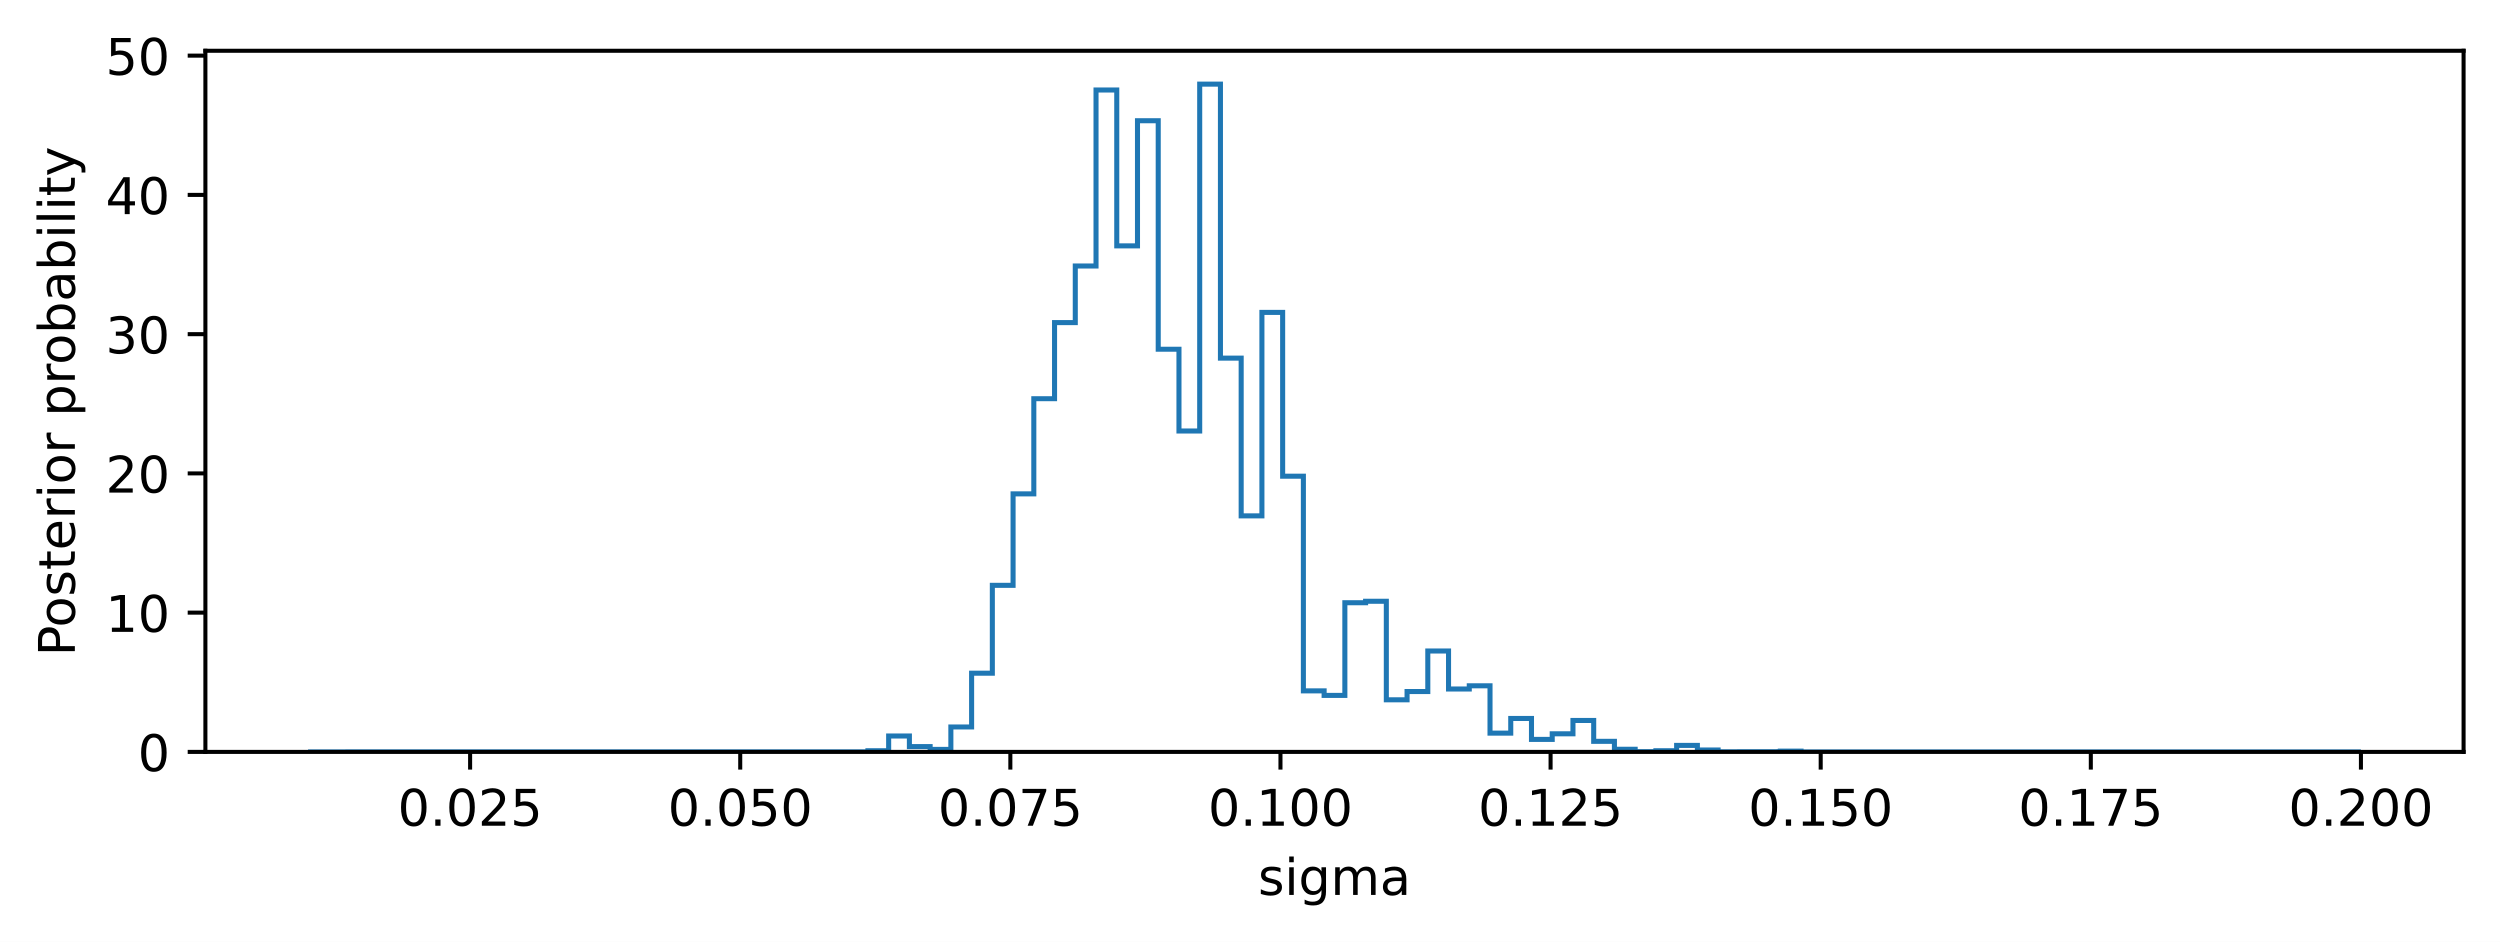
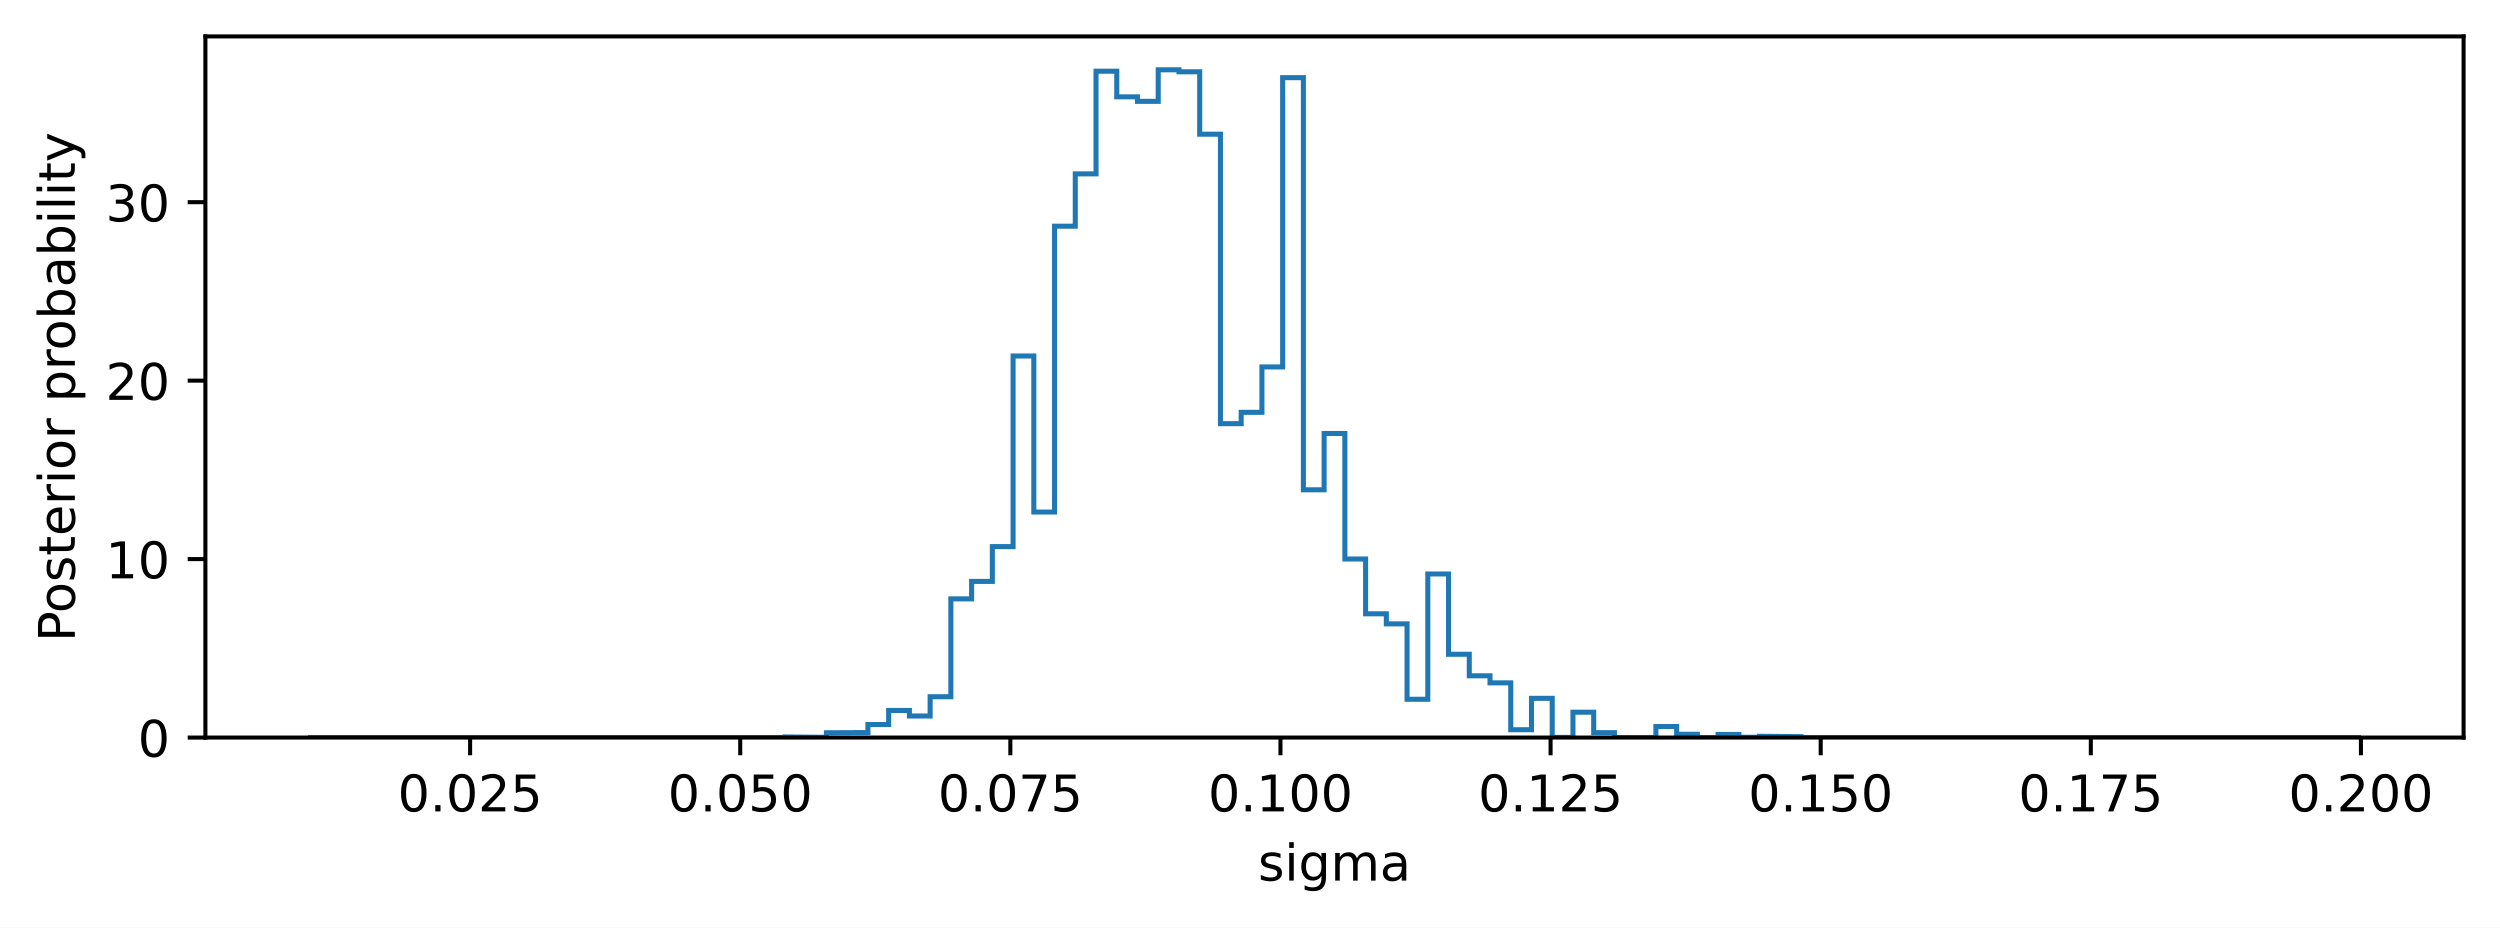
- <svg xmlns="http://www.w3.org/2000/svg" xmlns:xlink="http://www.w3.org/1999/xlink" height="186.192pt" version="1.1" viewBox="0 0 494.203 186.192" width="494.203pt">
+ <svg xmlns="http://www.w3.org/2000/svg" xmlns:xlink="http://www.w3.org/1999/xlink" height="183.356pt" version="1.1" viewBox="0 0 494.203 183.356" width="494.203pt">
  <defs>
    <style type="text/css">*{stroke-linecap:butt;stroke-linejoin:round;}</style>
  </defs>
  <g id="figure_1">
    <g id="patch_1">
-       <path d="M 0 186.192  L 494.203 186.192  L 494.203 0  L 0 0  z " style="fill:#ffffff;" />
+       <path d="M 0 183.356  L 494.203 183.356  L 494.203 0  L 0 0  z " style="fill:#ffffff;" />
    </g>
    <g id="axes_1">
      <g id="patch_2">
-         <path d="M 40.603 148.636  L 487.003 148.636  L 487.003 10.036  L 40.603 10.036  z " style="fill:#ffffff;" />
+         <path d="M 40.603 145.8  L 487.003 145.8  L 487.003 7.2  L 40.603 7.2  z " style="fill:#ffffff;" />
      </g>
      <g id="matplotlib.axis_1">
        <g id="xtick_1">
          <g id="line2d_1">
            <defs>
-               <path d="M 0 0  L 0 3.5  " id="m5c77fb32e3" style="stroke:#000000;stroke-width:0.8;" />
-             </defs>
-             <g>
-               <use style="stroke:#000000;stroke-width:0.8;" x="92.932" xlink:href="#m5c77fb32e3" y="148.636" />
+               <path d="M 0 0  L 0 3.5  " id="m4b436d9cfd" style="stroke:#000000;stroke-width:0.8;" />
+             </defs>
+             <g>
+               <use style="stroke:#000000;stroke-width:0.8;" x="92.932" xlink:href="#m4b436d9cfd" y="145.8" />
            </g>
          </g>
          <g id="text_1">
-             <g transform="translate(78.61825 163.2345)scale(0.1 -0.1)">
+             <g transform="translate(78.61825 160.3984)scale(0.1 -0.1)">
              <defs>
                <path d="M 31.781 66.406  Q 24.172 66.406 20.328 58.906  Q 16.5 51.422 16.5 36.375  Q 16.5 21.391 20.328 13.891  Q 24.172 6.391 31.781 6.391  Q 39.453 6.391 43.281 13.891  Q 47.125 21.391 47.125 36.375  Q 47.125 51.422 43.281 58.906  Q 39.453 66.406 31.781 66.406  z M 31.781 74.219  Q 44.047 74.219 50.516 64.516  Q 56.984 54.828 56.984 36.375  Q 56.984 17.969 50.516 8.266  Q 44.047 -1.422 31.781 -1.422  Q 19.531 -1.422 13.062 8.266  Q 6.594 17.969 6.594 36.375  Q 6.594 54.828 13.062 64.516  Q 19.531 74.219 31.781 74.219  z " id="DejaVuSans-48" />
                <path d="M 10.688 12.406  L 21 12.406  L 21 0  L 10.688 0  z " id="DejaVuSans-46" />
                <path d="M 19.188 8.297  L 53.609 8.297  L 53.609 0  L 7.328 0  L 7.328 8.297  Q 12.938 14.109 22.625 23.891  Q 32.328 33.688 34.812 36.531  Q 39.547 41.844 41.422 45.531  Q 43.312 49.219 43.312 52.781  Q 43.312 58.594 39.234 62.25  Q 35.156 65.922 28.609 65.922  Q 23.969 65.922 18.812 64.312  Q 13.672 62.703 7.812 59.422  L 7.812 69.391  Q 13.766 71.781 18.938 73  Q 24.125 74.219 28.422 74.219  Q 39.75 74.219 46.484 68.547  Q 53.219 62.891 53.219 53.422  Q 53.219 48.922 51.531 44.891  Q 49.859 40.875 45.406 35.406  Q 44.188 33.984 37.641 27.219  Q 31.109 20.453 19.188 8.297  z " id="DejaVuSans-50" />
                <path d="M 10.797 72.906  L 49.516 72.906  L 49.516 64.594  L 19.828 64.594  L 19.828 46.734  Q 21.969 47.469 24.109 47.828  Q 26.266 48.188 28.422 48.188  Q 40.625 48.188 47.75 41.5  Q 54.891 34.812 54.891 23.391  Q 54.891 11.625 47.562 5.094  Q 40.234 -1.422 26.906 -1.422  Q 22.312 -1.422 17.547 -0.641  Q 12.797 0.141 7.719 1.703  L 7.719 11.625  Q 12.109 9.234 16.797 8.062  Q 21.484 6.891 26.703 6.891  Q 35.156 6.891 40.078 11.328  Q 45.016 15.766 45.016 23.391  Q 45.016 31 40.078 35.438  Q 35.156 39.891 26.703 39.891  Q 22.75 39.891 18.812 39.016  Q 14.891 38.141 10.797 36.281  z " id="DejaVuSans-53" />
              </defs>
              <use xlink:href="#DejaVuSans-48" />
              <use x="63.623" xlink:href="#DejaVuSans-46" />
              <use x="95.41" xlink:href="#DejaVuSans-48" />
              <use x="159.033" xlink:href="#DejaVuSans-50" />
              <use x="222.656" xlink:href="#DejaVuSans-53" />
            </g>
          </g>
        </g>
        <g id="xtick_2">
          <g id="line2d_2">
            <g>
-               <use style="stroke:#000000;stroke-width:0.8;" x="146.329" xlink:href="#m5c77fb32e3" y="148.636" />
+               <use style="stroke:#000000;stroke-width:0.8;" x="146.329" xlink:href="#m4b436d9cfd" y="145.8" />
            </g>
          </g>
          <g id="text_2">
-             <g transform="translate(132.0154 163.2345)scale(0.1 -0.1)">
+             <g transform="translate(132.0154 160.3984)scale(0.1 -0.1)">
              <use xlink:href="#DejaVuSans-48" />
              <use x="63.623" xlink:href="#DejaVuSans-46" />
              <use x="95.41" xlink:href="#DejaVuSans-48" />
              <use x="159.033" xlink:href="#DejaVuSans-53" />
              <use x="222.656" xlink:href="#DejaVuSans-48" />
            </g>
          </g>
        </g>
        <g id="xtick_3">
          <g id="line2d_3">
            <g>
-               <use style="stroke:#000000;stroke-width:0.8;" x="199.727" xlink:href="#m5c77fb32e3" y="148.636" />
+               <use style="stroke:#000000;stroke-width:0.8;" x="199.727" xlink:href="#m4b436d9cfd" y="145.8" />
            </g>
          </g>
          <g id="text_3">
-             <g transform="translate(185.4125 163.2345)scale(0.1 -0.1)">
+             <g transform="translate(185.4125 160.3984)scale(0.1 -0.1)">
              <defs>
                <path d="M 8.203 72.906  L 55.078 72.906  L 55.078 68.703  L 28.609 0  L 18.312 0  L 43.219 64.594  L 8.203 64.594  z " id="DejaVuSans-55" />
              </defs>
              <use xlink:href="#DejaVuSans-48" />
              <use x="63.623" xlink:href="#DejaVuSans-46" />
              <use x="95.41" xlink:href="#DejaVuSans-48" />
              <use x="159.033" xlink:href="#DejaVuSans-55" />
              <use x="222.656" xlink:href="#DejaVuSans-53" />
            </g>
          </g>
        </g>
        <g id="xtick_4">
          <g id="line2d_4">
            <g>
-               <use style="stroke:#000000;stroke-width:0.8;" x="253.124" xlink:href="#m5c77fb32e3" y="148.636" />
+               <use style="stroke:#000000;stroke-width:0.8;" x="253.124" xlink:href="#m4b436d9cfd" y="145.8" />
            </g>
          </g>
          <g id="text_4">
-             <g transform="translate(238.8096 163.2345)scale(0.1 -0.1)">
+             <g transform="translate(238.8096 160.3984)scale(0.1 -0.1)">
              <defs>
                <path d="M 12.406 8.297  L 28.516 8.297  L 28.516 63.922  L 10.984 60.406  L 10.984 69.391  L 28.422 72.906  L 38.281 72.906  L 38.281 8.297  L 54.391 8.297  L 54.391 0  L 12.406 0  z " id="DejaVuSans-49" />
              </defs>
              <use xlink:href="#DejaVuSans-48" />
              <use x="63.623" xlink:href="#DejaVuSans-46" />
              <use x="95.41" xlink:href="#DejaVuSans-49" />
              <use x="159.033" xlink:href="#DejaVuSans-48" />
              <use x="222.656" xlink:href="#DejaVuSans-48" />
            </g>
          </g>
        </g>
        <g id="xtick_5">
          <g id="line2d_5">
            <g>
-               <use style="stroke:#000000;stroke-width:0.8;" x="306.521" xlink:href="#m5c77fb32e3" y="148.636" />
+               <use style="stroke:#000000;stroke-width:0.8;" x="306.521" xlink:href="#m4b436d9cfd" y="145.8" />
            </g>
          </g>
          <g id="text_5">
-             <g transform="translate(292.2068 163.2345)scale(0.1 -0.1)">
+             <g transform="translate(292.2068 160.3984)scale(0.1 -0.1)">
              <use xlink:href="#DejaVuSans-48" />
              <use x="63.623" xlink:href="#DejaVuSans-46" />
              <use x="95.41" xlink:href="#DejaVuSans-49" />
              <use x="159.033" xlink:href="#DejaVuSans-50" />
              <use x="222.656" xlink:href="#DejaVuSans-53" />
            </g>
          </g>
        </g>
        <g id="xtick_6">
          <g id="line2d_6">
            <g>
-               <use style="stroke:#000000;stroke-width:0.8;" x="359.918" xlink:href="#m5c77fb32e3" y="148.636" />
+               <use style="stroke:#000000;stroke-width:0.8;" x="359.918" xlink:href="#m4b436d9cfd" y="145.8" />
            </g>
          </g>
          <g id="text_6">
-             <g transform="translate(345.6039 163.2345)scale(0.1 -0.1)">
+             <g transform="translate(345.6039 160.3984)scale(0.1 -0.1)">
              <use xlink:href="#DejaVuSans-48" />
              <use x="63.623" xlink:href="#DejaVuSans-46" />
              <use x="95.41" xlink:href="#DejaVuSans-49" />
              <use x="159.033" xlink:href="#DejaVuSans-53" />
              <use x="222.656" xlink:href="#DejaVuSans-48" />
            </g>
          </g>
        </g>
        <g id="xtick_7">
          <g id="line2d_7">
            <g>
-               <use style="stroke:#000000;stroke-width:0.8;" x="413.315" xlink:href="#m5c77fb32e3" y="148.636" />
+               <use style="stroke:#000000;stroke-width:0.8;" x="413.315" xlink:href="#m4b436d9cfd" y="145.8" />
            </g>
          </g>
          <g id="text_7">
-             <g transform="translate(399.001 163.2345)scale(0.1 -0.1)">
+             <g transform="translate(399.001 160.3984)scale(0.1 -0.1)">
              <use xlink:href="#DejaVuSans-48" />
              <use x="63.623" xlink:href="#DejaVuSans-46" />
              <use x="95.41" xlink:href="#DejaVuSans-49" />
              <use x="159.033" xlink:href="#DejaVuSans-55" />
              <use x="222.656" xlink:href="#DejaVuSans-53" />
            </g>
          </g>
        </g>
        <g id="xtick_8">
          <g id="line2d_8">
            <g>
-               <use style="stroke:#000000;stroke-width:0.8;" x="466.712" xlink:href="#m5c77fb32e3" y="148.636" />
+               <use style="stroke:#000000;stroke-width:0.8;" x="466.712" xlink:href="#m4b436d9cfd" y="145.8" />
            </g>
          </g>
          <g id="text_8">
-             <g transform="translate(452.3982 163.2345)scale(0.1 -0.1)">
+             <g transform="translate(452.3982 160.3984)scale(0.1 -0.1)">
              <use xlink:href="#DejaVuSans-48" />
              <use x="63.623" xlink:href="#DejaVuSans-46" />
              <use x="95.41" xlink:href="#DejaVuSans-50" />
              <use x="159.033" xlink:href="#DejaVuSans-48" />
              <use x="222.656" xlink:href="#DejaVuSans-48" />
            </g>
          </g>
        </g>
        <g id="text_9">
-           <g transform="translate(248.7008 176.9126)scale(0.1 -0.1)">
+           <g transform="translate(248.7008 174.0766)scale(0.1 -0.1)">
            <defs>
              <path d="M 44.281 53.078  L 44.281 44.578  Q 40.484 46.531 36.375 47.5  Q 32.281 48.484 27.875 48.484  Q 21.188 48.484 17.844 46.438  Q 14.5 44.391 14.5 40.281  Q 14.5 37.156 16.891 35.375  Q 19.281 33.594 26.516 31.984  L 29.594 31.297  Q 39.156 29.25 43.188 25.516  Q 47.219 21.781 47.219 15.094  Q 47.219 7.469 41.188 3.016  Q 35.156 -1.422 24.609 -1.422  Q 20.219 -1.422 15.453 -0.562  Q 10.688 0.297 5.422 2  L 5.422 11.281  Q 10.406 8.688 15.234 7.391  Q 20.062 6.109 24.812 6.109  Q 31.156 6.109 34.562 8.281  Q 37.984 10.453 37.984 14.406  Q 37.984 18.062 35.516 20.016  Q 33.062 21.969 24.703 23.781  L 21.578 24.516  Q 13.234 26.266 9.516 29.906  Q 5.812 33.547 5.812 39.891  Q 5.812 47.609 11.281 51.797  Q 16.75 56 26.812 56  Q 31.781 56 36.172 55.266  Q 40.578 54.547 44.281 53.078  z " id="DejaVuSans-115" />
              <path d="M 9.422 54.688  L 18.406 54.688  L 18.406 0  L 9.422 0  z M 9.422 75.984  L 18.406 75.984  L 18.406 64.594  L 9.422 64.594  z " id="DejaVuSans-105" />
              <path d="M 45.406 27.984  Q 45.406 37.75 41.375 43.109  Q 37.359 48.484 30.078 48.484  Q 22.859 48.484 18.828 43.109  Q 14.797 37.75 14.797 27.984  Q 14.797 18.266 18.828 12.891  Q 22.859 7.516 30.078 7.516  Q 37.359 7.516 41.375 12.891  Q 45.406 18.266 45.406 27.984  z M 54.391 6.781  Q 54.391 -7.172 48.188 -13.984  Q 42 -20.797 29.203 -20.797  Q 24.469 -20.797 20.266 -20.094  Q 16.062 -19.391 12.109 -17.922  L 12.109 -9.188  Q 16.062 -11.328 19.922 -12.344  Q 23.781 -13.375 27.781 -13.375  Q 36.625 -13.375 41.016 -8.766  Q 45.406 -4.156 45.406 5.172  L 45.406 9.625  Q 42.625 4.781 38.281 2.391  Q 33.938 0 27.875 0  Q 17.828 0 11.672 7.656  Q 5.516 15.328 5.516 27.984  Q 5.516 40.672 11.672 48.328  Q 17.828 56 27.875 56  Q 33.938 56 38.281 53.609  Q 42.625 51.219 45.406 46.391  L 45.406 54.688  L 54.391 54.688  z " id="DejaVuSans-103" />
              <path d="M 52 44.188  Q 55.375 50.25 60.062 53.125  Q 64.75 56 71.094 56  Q 79.641 56 84.281 50.016  Q 88.922 44.047 88.922 33.016  L 88.922 0  L 79.891 0  L 79.891 32.719  Q 79.891 40.578 77.094 44.375  Q 74.312 48.188 68.609 48.188  Q 61.625 48.188 57.562 43.547  Q 53.516 38.922 53.516 30.906  L 53.516 0  L 44.484 0  L 44.484 32.719  Q 44.484 40.625 41.703 44.406  Q 38.922 48.188 33.109 48.188  Q 26.219 48.188 22.156 43.531  Q 18.109 38.875 18.109 30.906  L 18.109 0  L 9.078 0  L 9.078 54.688  L 18.109 54.688  L 18.109 46.188  Q 21.188 51.219 25.484 53.609  Q 29.781 56 35.688 56  Q 41.656 56 45.828 52.969  Q 50 49.953 52 44.188  z " id="DejaVuSans-109" />
              <path d="M 34.281 27.484  Q 23.391 27.484 19.188 25  Q 14.984 22.516 14.984 16.5  Q 14.984 11.719 18.141 8.906  Q 21.297 6.109 26.703 6.109  Q 34.188 6.109 38.703 11.406  Q 43.219 16.703 43.219 25.484  L 43.219 27.484  z M 52.203 31.203  L 52.203 0  L 43.219 0  L 43.219 8.297  Q 40.141 3.328 35.547 0.953  Q 30.953 -1.422 24.312 -1.422  Q 15.922 -1.422 10.953 3.297  Q 6 8.016 6 15.922  Q 6 25.141 12.172 29.828  Q 18.359 34.516 30.609 34.516  L 43.219 34.516  L 43.219 35.406  Q 43.219 41.609 39.141 45  Q 35.062 48.391 27.688 48.391  Q 23 48.391 18.547 47.266  Q 14.109 46.141 10.016 43.891  L 10.016 52.203  Q 14.938 54.109 19.578 55.047  Q 24.219 56 28.609 56  Q 40.484 56 46.344 49.844  Q 52.203 43.703 52.203 31.203  z " id="DejaVuSans-97" />
            </defs>
            <use xlink:href="#DejaVuSans-115" />
            <use x="52.1" xlink:href="#DejaVuSans-105" />
            <use x="79.883" xlink:href="#DejaVuSans-103" />
            <use x="143.359" xlink:href="#DejaVuSans-109" />
            <use x="240.771" xlink:href="#DejaVuSans-97" />
          </g>
        </g>
      </g>
      <g id="matplotlib.axis_2">
        <g id="ytick_1">
          <g id="line2d_9">
            <defs>
-               <path d="M 0 0  L -3.5 0  " id="mf9fe8417e4" style="stroke:#000000;stroke-width:0.8;" />
-             </defs>
-             <g>
-               <use style="stroke:#000000;stroke-width:0.8;" x="40.603" xlink:href="#mf9fe8417e4" y="148.636" />
+               <path d="M 0 0  L -3.5 0  " id="medf07f87d4" style="stroke:#000000;stroke-width:0.8;" />
+             </defs>
+             <g>
+               <use style="stroke:#000000;stroke-width:0.8;" x="40.603" xlink:href="#medf07f87d4" y="145.8" />
            </g>
          </g>
          <g id="text_10">
-             <g transform="translate(27.24063 152.4353)scale(0.1 -0.1)">
+             <g transform="translate(27.24063 149.5992)scale(0.1 -0.1)">
              <use xlink:href="#DejaVuSans-48" />
            </g>
          </g>
        </g>
        <g id="ytick_2">
          <g id="line2d_10">
            <g>
-               <use style="stroke:#000000;stroke-width:0.8;" x="40.603" xlink:href="#mf9fe8417e4" y="121.109" />
+               <use style="stroke:#000000;stroke-width:0.8;" x="40.603" xlink:href="#medf07f87d4" y="110.522" />
            </g>
          </g>
          <g id="text_11">
-             <g transform="translate(20.87813 124.9079)scale(0.1 -0.1)">
+             <g transform="translate(20.87813 114.3209)scale(0.1 -0.1)">
              <use xlink:href="#DejaVuSans-49" />
              <use x="63.623" xlink:href="#DejaVuSans-48" />
            </g>
          </g>
        </g>
        <g id="ytick_3">
          <g id="line2d_11">
            <g>
-               <use style="stroke:#000000;stroke-width:0.8;" x="40.603" xlink:href="#mf9fe8417e4" y="93.581" />
+               <use style="stroke:#000000;stroke-width:0.8;" x="40.603" xlink:href="#medf07f87d4" y="75.243" />
            </g>
          </g>
          <g id="text_12">
-             <g transform="translate(20.87813 97.38054)scale(0.1 -0.1)">
+             <g transform="translate(20.87813 79.04263)scale(0.1 -0.1)">
              <use xlink:href="#DejaVuSans-50" />
              <use x="63.623" xlink:href="#DejaVuSans-48" />
            </g>
          </g>
        </g>
        <g id="ytick_4">
          <g id="line2d_12">
            <g>
-               <use style="stroke:#000000;stroke-width:0.8;" x="40.603" xlink:href="#mf9fe8417e4" y="66.054" />
+               <use style="stroke:#000000;stroke-width:0.8;" x="40.603" xlink:href="#medf07f87d4" y="39.965" />
            </g>
          </g>
          <g id="text_13">
-             <g transform="translate(20.87813 69.85318)scale(0.1 -0.1)">
+             <g transform="translate(20.87813 43.76434)scale(0.1 -0.1)">
              <defs>
                <path d="M 40.578 39.312  Q 47.656 37.797 51.625 33  Q 55.609 28.219 55.609 21.188  Q 55.609 10.406 48.188 4.484  Q 40.766 -1.422 27.094 -1.422  Q 22.516 -1.422 17.656 -0.516  Q 12.797 0.391 7.625 2.203  L 7.625 11.719  Q 11.719 9.328 16.594 8.109  Q 21.484 6.891 26.812 6.891  Q 36.078 6.891 40.938 10.547  Q 45.797 14.203 45.797 21.188  Q 45.797 27.641 41.281 31.266  Q 36.766 34.906 28.719 34.906  L 20.219 34.906  L 20.219 43.016  L 29.109 43.016  Q 36.375 43.016 40.234 45.922  Q 44.094 48.828 44.094 54.297  Q 44.094 59.906 40.109 62.906  Q 36.141 65.922 28.719 65.922  Q 24.656 65.922 20.016 65.031  Q 15.375 64.156 9.812 62.312  L 9.812 71.094  Q 15.438 72.656 20.344 73.438  Q 25.25 74.219 29.594 74.219  Q 40.828 74.219 47.359 69.109  Q 53.906 64.016 53.906 55.328  Q 53.906 49.266 50.438 45.094  Q 46.969 40.922 40.578 39.312  z " id="DejaVuSans-51" />
              </defs>
              <use xlink:href="#DejaVuSans-51" />
              <use x="63.623" xlink:href="#DejaVuSans-48" />
            </g>
          </g>
        </g>
-         <g id="ytick_5">
-           <g id="line2d_13">
-             <g>
-               <use style="stroke:#000000;stroke-width:0.8;" x="40.603" xlink:href="#mf9fe8417e4" y="38.527" />
-             </g>
-           </g>
-           <g id="text_14">
-             <g transform="translate(20.87813 42.32581)scale(0.1 -0.1)">
-               <defs>
-                 <path d="M 37.797 64.312  L 12.891 25.391  L 37.797 25.391  z M 35.203 72.906  L 47.609 72.906  L 47.609 25.391  L 58.016 25.391  L 58.016 17.188  L 47.609 17.188  L 47.609 0  L 37.797 0  L 37.797 17.188  L 4.891 17.188  L 4.891 26.703  z " id="DejaVuSans-52" />
-               </defs>
-               <use xlink:href="#DejaVuSans-52" />
-               <use x="63.623" xlink:href="#DejaVuSans-48" />
-             </g>
-           </g>
-         </g>
-         <g id="ytick_6">
-           <g id="line2d_14">
-             <g>
-               <use style="stroke:#000000;stroke-width:0.8;" x="40.603" xlink:href="#mf9fe8417e4" y="10.999" />
-             </g>
-           </g>
-           <g id="text_15">
-             <g transform="translate(20.87813 14.79844)scale(0.1 -0.1)">
-               <use xlink:href="#DejaVuSans-53" />
-               <use x="63.623" xlink:href="#DejaVuSans-48" />
-             </g>
-           </g>
-         </g>
-         <g id="text_16">
-           <g transform="translate(14.79844 129.6947)rotate(-90)scale(0.1 -0.1)">
+         <g id="text_14">
+           <g transform="translate(14.79844 126.8586)rotate(-90)scale(0.1 -0.1)">
            <defs>
              <path d="M 19.672 64.797  L 19.672 37.406  L 32.078 37.406  Q 38.969 37.406 42.719 40.969  Q 46.484 44.531 46.484 51.125  Q 46.484 57.672 42.719 61.234  Q 38.969 64.797 32.078 64.797  z M 9.812 72.906  L 32.078 72.906  Q 44.344 72.906 50.609 67.359  Q 56.891 61.812 56.891 51.125  Q 56.891 40.328 50.609 34.812  Q 44.344 29.297 32.078 29.297  L 19.672 29.297  L 19.672 0  L 9.812 0  z " id="DejaVuSans-80" />
              <path d="M 30.609 48.391  Q 23.391 48.391 19.188 42.75  Q 14.984 37.109 14.984 27.297  Q 14.984 17.484 19.156 11.844  Q 23.344 6.203 30.609 6.203  Q 37.797 6.203 41.984 11.859  Q 46.188 17.531 46.188 27.297  Q 46.188 37.016 41.984 42.703  Q 37.797 48.391 30.609 48.391  z M 30.609 56  Q 42.328 56 49.016 48.375  Q 55.719 40.766 55.719 27.297  Q 55.719 13.875 49.016 6.219  Q 42.328 -1.422 30.609 -1.422  Q 18.844 -1.422 12.172 6.219  Q 5.516 13.875 5.516 27.297  Q 5.516 40.766 12.172 48.375  Q 18.844 56 30.609 56  z " id="DejaVuSans-111" />
              <path d="M 18.312 70.219  L 18.312 54.688  L 36.812 54.688  L 36.812 47.703  L 18.312 47.703  L 18.312 18.016  Q 18.312 11.328 20.141 9.422  Q 21.969 7.516 27.594 7.516  L 36.812 7.516  L 36.812 0  L 27.594 0  Q 17.188 0 13.234 3.875  Q 9.281 7.766 9.281 18.016  L 9.281 47.703  L 2.688 47.703  L 2.688 54.688  L 9.281 54.688  L 9.281 70.219  z " id="DejaVuSans-116" />
              <path d="M 56.203 29.594  L 56.203 25.203  L 14.891 25.203  Q 15.484 15.922 20.484 11.062  Q 25.484 6.203 34.422 6.203  Q 39.594 6.203 44.453 7.469  Q 49.312 8.734 54.109 11.281  L 54.109 2.781  Q 49.266 0.734 44.188 -0.344  Q 39.109 -1.422 33.891 -1.422  Q 20.797 -1.422 13.156 6.188  Q 5.516 13.812 5.516 26.812  Q 5.516 40.234 12.766 48.109  Q 20.016 56 32.328 56  Q 43.359 56 49.781 48.891  Q 56.203 41.797 56.203 29.594  z M 47.219 32.234  Q 47.125 39.594 43.094 43.984  Q 39.062 48.391 32.422 48.391  Q 24.906 48.391 20.391 44.141  Q 15.875 39.891 15.188 32.172  z " id="DejaVuSans-101" />
              <path d="M 41.109 46.297  Q 39.594 47.172 37.812 47.578  Q 36.031 48 33.891 48  Q 26.266 48 22.188 43.047  Q 18.109 38.094 18.109 28.812  L 18.109 0  L 9.078 0  L 9.078 54.688  L 18.109 54.688  L 18.109 46.188  Q 20.953 51.172 25.484 53.578  Q 30.031 56 36.531 56  Q 37.453 56 38.578 55.875  Q 39.703 55.766 41.062 55.516  z " id="DejaVuSans-114" />
              <path id="DejaVuSans-32" />
              <path d="M 18.109 8.203  L 18.109 -20.797  L 9.078 -20.797  L 9.078 54.688  L 18.109 54.688  L 18.109 46.391  Q 20.953 51.266 25.266 53.625  Q 29.594 56 35.594 56  Q 45.562 56 51.781 48.094  Q 58.016 40.188 58.016 27.297  Q 58.016 14.406 51.781 6.484  Q 45.562 -1.422 35.594 -1.422  Q 29.594 -1.422 25.266 0.953  Q 20.953 3.328 18.109 8.203  z M 48.688 27.297  Q 48.688 37.203 44.609 42.844  Q 40.531 48.484 33.406 48.484  Q 26.266 48.484 22.188 42.844  Q 18.109 37.203 18.109 27.297  Q 18.109 17.391 22.188 11.75  Q 26.266 6.109 33.406 6.109  Q 40.531 6.109 44.609 11.75  Q 48.688 17.391 48.688 27.297  z " id="DejaVuSans-112" />
              <path d="M 48.688 27.297  Q 48.688 37.203 44.609 42.844  Q 40.531 48.484 33.406 48.484  Q 26.266 48.484 22.188 42.844  Q 18.109 37.203 18.109 27.297  Q 18.109 17.391 22.188 11.75  Q 26.266 6.109 33.406 6.109  Q 40.531 6.109 44.609 11.75  Q 48.688 17.391 48.688 27.297  z M 18.109 46.391  Q 20.953 51.266 25.266 53.625  Q 29.594 56 35.594 56  Q 45.562 56 51.781 48.094  Q 58.016 40.188 58.016 27.297  Q 58.016 14.406 51.781 6.484  Q 45.562 -1.422 35.594 -1.422  Q 29.594 -1.422 25.266 0.953  Q 20.953 3.328 18.109 8.203  L 18.109 0  L 9.078 0  L 9.078 75.984  L 18.109 75.984  z " id="DejaVuSans-98" />
              <path d="M 9.422 75.984  L 18.406 75.984  L 18.406 0  L 9.422 0  z " id="DejaVuSans-108" />
              <path d="M 32.172 -5.078  Q 28.375 -14.844 24.75 -17.812  Q 21.141 -20.797 15.094 -20.797  L 7.906 -20.797  L 7.906 -13.281  L 13.188 -13.281  Q 16.891 -13.281 18.938 -11.516  Q 21 -9.766 23.484 -3.219  L 25.094 0.875  L 2.984 54.688  L 12.5 54.688  L 29.594 11.922  L 46.688 54.688  L 56.203 54.688  z " id="DejaVuSans-121" />
            </defs>
            <use xlink:href="#DejaVuSans-80" />
            <use x="56.678" xlink:href="#DejaVuSans-111" />
            <use x="117.859" xlink:href="#DejaVuSans-115" />
            <use x="169.959" xlink:href="#DejaVuSans-116" />
            <use x="209.168" xlink:href="#DejaVuSans-101" />
            <use x="270.691" xlink:href="#DejaVuSans-114" />
            <use x="311.805" xlink:href="#DejaVuSans-105" />
            <use x="339.588" xlink:href="#DejaVuSans-111" />
            <use x="400.77" xlink:href="#DejaVuSans-114" />
            <use x="441.883" xlink:href="#DejaVuSans-32" />
            <use x="473.67" xlink:href="#DejaVuSans-112" />
            <use x="537.146" xlink:href="#DejaVuSans-114" />
            <use x="576.01" xlink:href="#DejaVuSans-111" />
            <use x="637.191" xlink:href="#DejaVuSans-98" />
            <use x="700.668" xlink:href="#DejaVuSans-97" />
            <use x="761.947" xlink:href="#DejaVuSans-98" />
            <use x="825.424" xlink:href="#DejaVuSans-105" />
            <use x="853.207" xlink:href="#DejaVuSans-108" />
            <use x="880.99" xlink:href="#DejaVuSans-105" />
            <use x="908.773" xlink:href="#DejaVuSans-116" />
            <use x="947.982" xlink:href="#DejaVuSans-121" />
          </g>
        </g>
      </g>
      <g id="patch_3">
-         <path clip-path="url(#p3229ffeb00)" d="M 60.894 148.636  L 171.572 148.635  L 171.572 148.399  L 175.671 148.399  L 175.671 145.493  L 179.77 145.493  L 179.77 147.591  L 183.869 147.591  L 183.869 148.143  L 187.968 148.143  L 187.968 143.707  L 192.068 143.707  L 192.068 133.084  L 196.167 133.084  L 196.167 115.705  L 200.266 115.705  L 200.266 97.623  L 204.365 97.623  L 204.365 78.815  L 208.464 78.815  L 208.464 63.771  L 212.563 63.771  L 212.563 52.581  L 216.663 52.581  L 216.663 17.785  L 220.762 17.785  L 220.762 48.602  L 224.861 48.602  L 224.861 23.867  L 228.96 23.867  L 228.96 69.037  L 233.059 69.037  L 233.059 85.195  L 237.158 85.195  L 237.158 16.636  L 241.258 16.636  L 241.258 70.791  L 245.357 70.791  L 245.357 101.975  L 249.456 101.975  L 249.456 61.753  L 253.555 61.753  L 253.555 94.134  L 257.654 94.134  L 257.654 136.569  L 261.754 136.569  L 261.754 137.465  L 265.853 137.465  L 265.853 119.154  L 269.952 119.154  L 269.952 118.86  L 274.051 118.86  L 274.051 138.341  L 278.15 138.341  L 278.15 136.707  L 282.249 136.707  L 282.249 128.687  L 286.349 128.687  L 286.349 136.202  L 290.448 136.202  L 290.448 135.574  L 294.547 135.574  L 294.547 144.931  L 298.646 144.931  L 298.646 142.03  L 302.745 142.03  L 302.745 146.164  L 306.844 146.164  L 306.844 145.058  L 310.944 145.058  L 310.944 142.427  L 315.043 142.427  L 315.043 146.551  L 319.142 146.551  L 319.142 148.115  L 323.241 148.115  L 323.241 148.59  L 327.34 148.59  L 327.34 148.408  L 331.439 148.408  L 331.439 147.357  L 335.539 147.357  L 335.539 148.256  L 339.638 148.256  L 339.638 148.616  L 351.935 148.595  L 351.935 148.48  L 356.035 148.48  L 356.035 148.636  L 466.712 148.636  L 466.712 148.636  " style="fill:none;stroke:#1f77b4;stroke-linejoin:miter;" />
+         <path clip-path="url(#pa7fc0681ec)" d="M 60.894 145.8  L 155.175 145.8  L 155.175 145.682  L 163.373 145.753  L 163.373 144.853  L 171.572 144.812  L 171.572 143.228  L 175.671 143.228  L 175.671 140.449  L 179.77 140.449  L 179.77 141.537  L 183.869 141.537  L 183.869 137.733  L 187.968 137.733  L 187.968 118.384  L 192.068 118.384  L 192.068 114.927  L 196.167 114.927  L 196.167 108.057  L 200.266 108.057  L 200.266 70.378  L 204.365 70.378  L 204.365 101.22  L 208.464 101.22  L 208.464 44.72  L 212.563 44.72  L 212.563 34.364  L 216.663 34.364  L 216.663 14.071  L 220.762 14.071  L 220.762 19.142  L 224.861 19.142  L 224.861 20.038  L 228.96 20.038  L 228.96 13.8  L 233.059 13.8  L 233.059 14.193  L 237.158 14.193  L 237.158 26.531  L 241.258 26.531  L 241.258 83.75  L 245.357 83.75  L 245.357 81.516  L 249.456 81.516  L 249.456 72.534  L 253.555 72.534  L 253.555 15.35  L 257.654 15.35  L 257.654 96.821  L 261.754 96.821  L 261.754 85.687  L 265.853 85.687  L 265.853 110.508  L 269.952 110.508  L 269.952 121.333  L 274.051 121.333  L 274.051 123.332  L 278.15 123.332  L 278.15 138.231  L 282.249 138.231  L 282.249 113.462  L 286.349 113.462  L 286.349 129.334  L 290.448 129.334  L 290.448 133.589  L 294.547 133.589  L 294.547 134.988  L 298.646 134.988  L 298.646 144.256  L 302.745 144.256  L 302.745 138.052  L 306.844 138.052  L 306.844 145.769  L 310.944 145.769  L 310.944 140.793  L 315.043 140.793  L 315.043 144.828  L 319.142 144.828  L 319.142 145.8  L 327.34 145.787  L 327.34 143.616  L 331.439 143.616  L 331.439 145.154  L 335.539 145.154  L 335.539 145.798  L 339.638 145.798  L 339.638 145.192  L 343.737 145.192  L 343.737 145.744  L 347.836 145.744  L 347.836 145.543  L 356.035 145.621  L 356.035 145.797  L 466.712 145.8  L 466.712 145.8  " style="fill:none;stroke:#1f77b4;stroke-linejoin:miter;" />
      </g>
      <g id="patch_4">
-         <path d="M 40.603 148.636  L 40.603 10.036  " style="fill:none;stroke:#000000;stroke-linecap:square;stroke-linejoin:miter;stroke-width:0.8;" />
+         <path d="M 40.603 145.8  L 40.603 7.2  " style="fill:none;stroke:#000000;stroke-linecap:square;stroke-linejoin:miter;stroke-width:0.8;" />
      </g>
      <g id="patch_5">
-         <path d="M 487.003 148.636  L 487.003 10.036  " style="fill:none;stroke:#000000;stroke-linecap:square;stroke-linejoin:miter;stroke-width:0.8;" />
+         <path d="M 487.003 145.8  L 487.003 7.2  " style="fill:none;stroke:#000000;stroke-linecap:square;stroke-linejoin:miter;stroke-width:0.8;" />
      </g>
      <g id="patch_6">
-         <path d="M 40.603 148.636  L 487.003 148.636  " style="fill:none;stroke:#000000;stroke-linecap:square;stroke-linejoin:miter;stroke-width:0.8;" />
+         <path d="M 40.603 145.8  L 487.003 145.8  " style="fill:none;stroke:#000000;stroke-linecap:square;stroke-linejoin:miter;stroke-width:0.8;" />
      </g>
      <g id="patch_7">
-         <path d="M 40.603 10.036  L 487.003 10.036  " style="fill:none;stroke:#000000;stroke-linecap:square;stroke-linejoin:miter;stroke-width:0.8;" />
+         <path d="M 40.603 7.2  L 487.003 7.2  " style="fill:none;stroke:#000000;stroke-linecap:square;stroke-linejoin:miter;stroke-width:0.8;" />
      </g>
    </g>
  </g>
  <defs>
-     <clipPath id="p3229ffeb00">
-       <rect height="138.6" width="446.4" x="40.603" y="10.036" />
+     <clipPath id="pa7fc0681ec">
+       <rect height="138.6" width="446.4" x="40.603" y="7.2" />
    </clipPath>
  </defs>
</svg>
